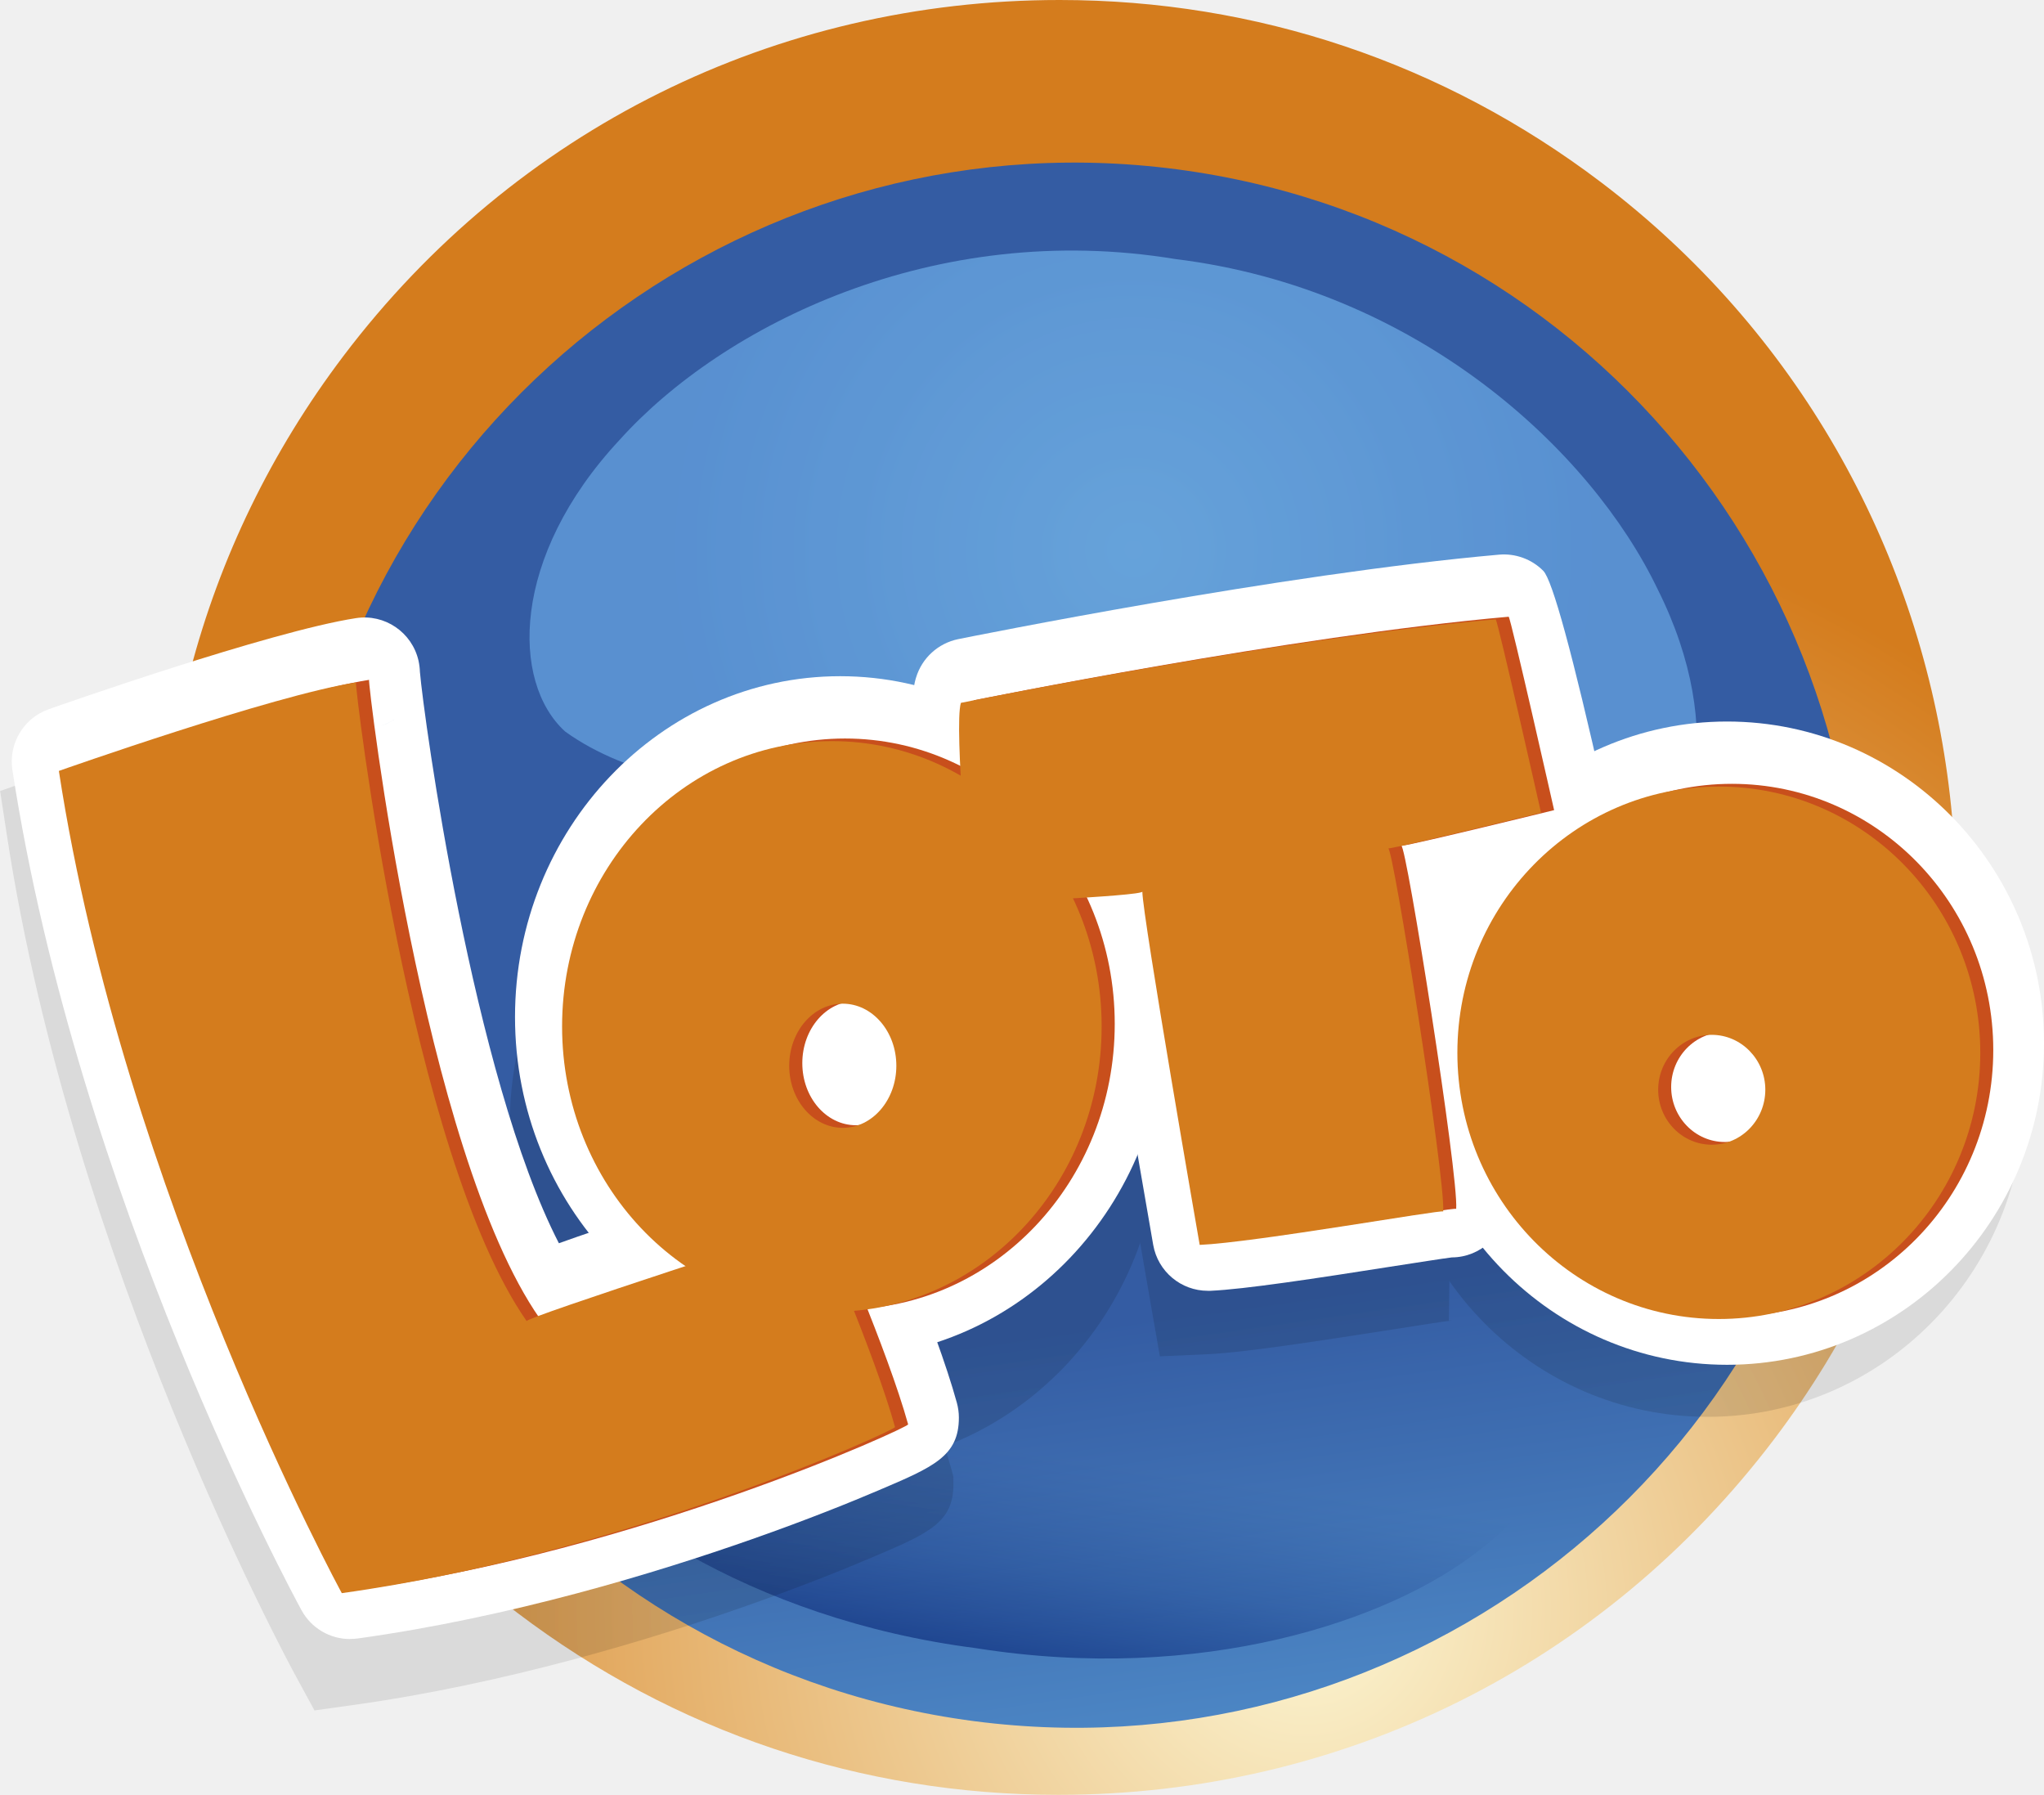
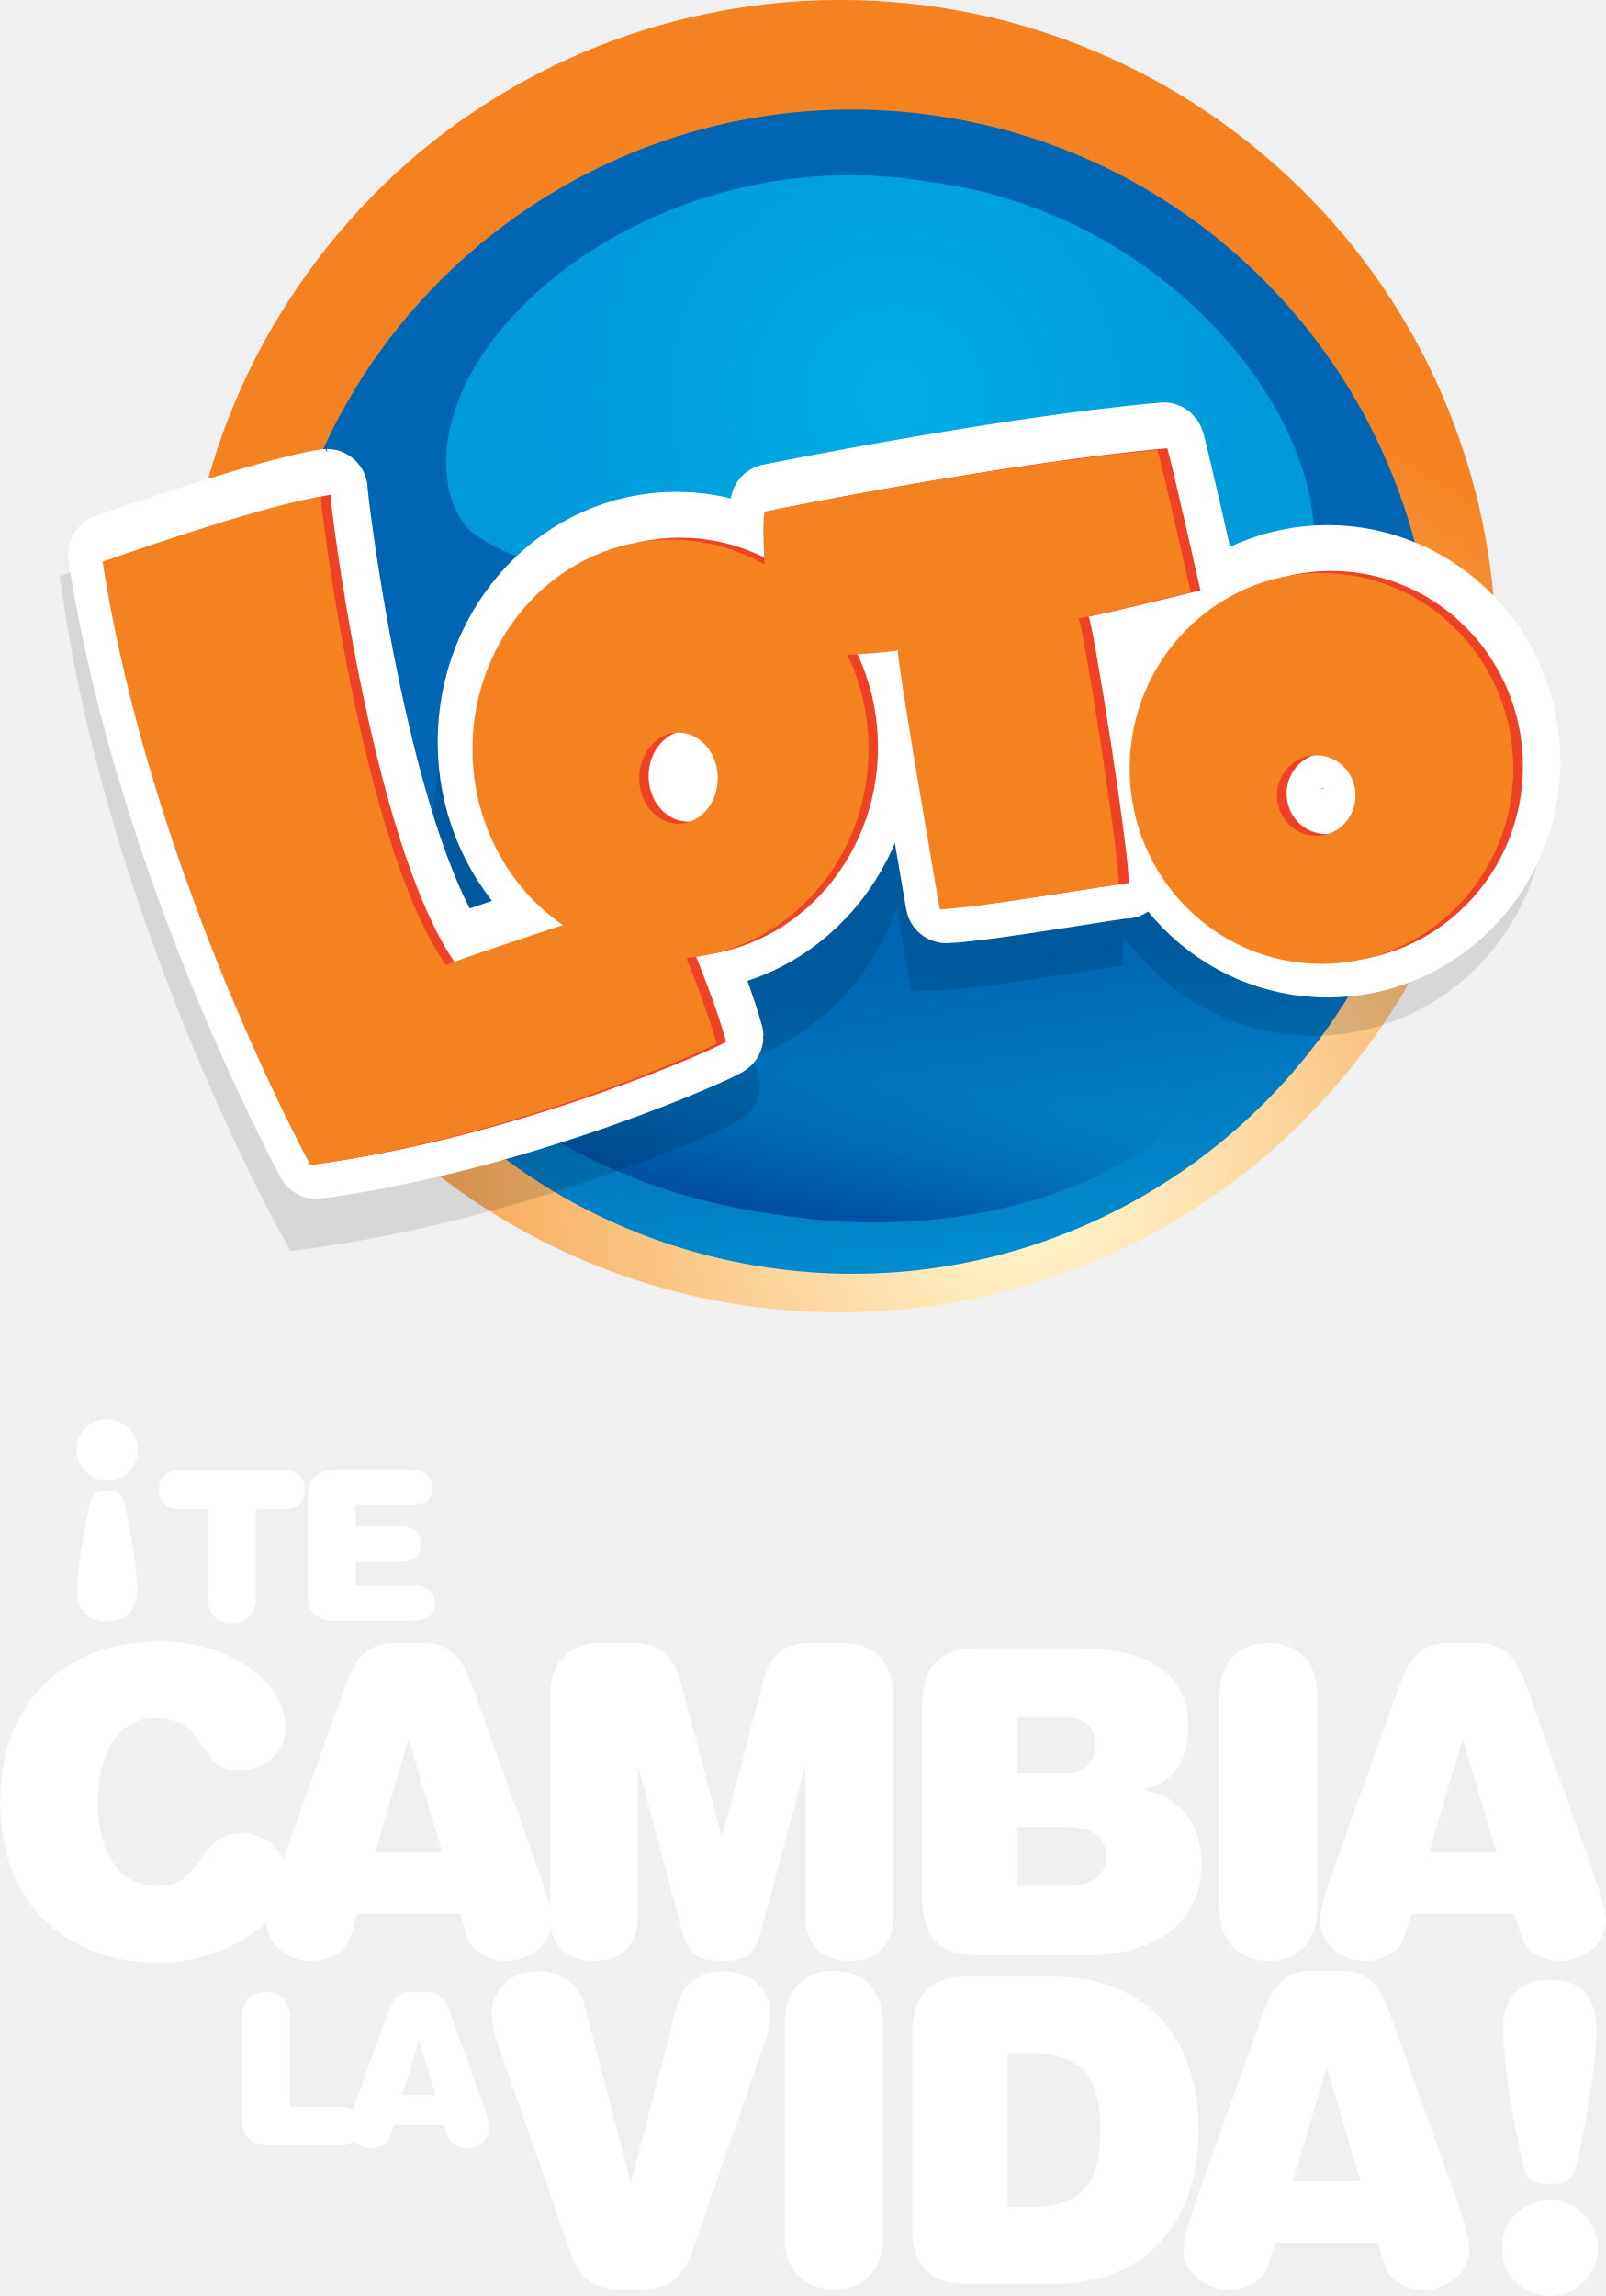
- <svg xmlns="http://www.w3.org/2000/svg" viewBox="0 0 173.24 152.09">
+ <svg xmlns="http://www.w3.org/2000/svg" viewBox="0 0 78.67 112.48">
  <defs>
    <style>
      .cls-1 {
        fill: url(#linear-gradient-2);
      }

-       .cls-2 {
-         fill: url(#radial-gradient-2);
-         mix-blend-mode: screen;
-         opacity: .69;
+       .cls-1, .cls-2 {
+         mix-blend-mode: multiply;
      }

-       .cls-3 {
+       .cls-3, .cls-4 {
        fill: #fff;
      }

-       .cls-4 {
-         fill: #da8f22;
+       .cls-5 {
+         fill: #f7941d;
      }

-       .cls-5 {
+       .cls-6 {
+         fill: #ef4123;
+       }
+ 
+       .cls-7 {
        fill: url(#radial-gradient);
      }

-       .cls-6 {
-         fill: #c4c4c3;
-       }
- 
-       .cls-7 {
+       .cls-8 {
        isolation: isolate;
      }

-       .cls-8 {
-         fill: url(#linear-gradient-3);
+       .cls-9 {
+         fill: #f58220;
      }

-       .cls-8, .cls-9, .cls-10 {
-         mix-blend-mode: multiply;
+       .cls-10 {
+         fill: url(#radial-gradient-2);
+         mix-blend-mode: screen;
+         opacity: .7;
      }

-       .cls-9 {
+       .cls-11 {
        fill: url(#linear-gradient);
      }

-       .cls-11 {
-         fill: #c84f1c;
+       .cls-12 {
+         fill: #bcbec0;
      }

-       .cls-12 {
-         fill: #d47c1d;
+       .cls-4 {
+         stroke: #fff;
+         stroke-linecap: round;
+         stroke-linejoin: round;
+         stroke-width: 3.99px;
      }

-       .cls-10 {
+       .cls-2 {
        opacity: .5;
      }
    </style>
-     <radialGradient id="radial-gradient" cx="110.61" cy="136.33" fx="110.61" fy="136.33" r="95.93" gradientUnits="userSpaceOnUse">
-       <stop offset="0" stop-color="#fcf6d3" />
-       <stop offset="1" stop-color="#d47c1d" />
+     <radialGradient id="radial-gradient" cx="49.99" cy="57.63" fx="49.99" fy="57.63" r="40.56" gradientUnits="userSpaceOnUse">
+       <stop offset="0" stop-color="#fffcd5" />
+       <stop offset="1" stop-color="#f58220" />
    </radialGradient>
-     <linearGradient id="linear-gradient" x1="-731.55" y1="1054.72" x2="-731.55" y2="1084.89" gradientTransform="translate(1283.25 -288.46) rotate(37.12)" gradientUnits="userSpaceOnUse">
+     <linearGradient id="linear-gradient" x1="47.13" y1="71.49" x2="43.71" y2="47.57" gradientUnits="userSpaceOnUse">
+       <stop offset="0" stop-color="#00a5e0" />
+       <stop offset="1" stop-color="#0066b3" />
+     </linearGradient>
+     <radialGradient id="radial-gradient-2" cx="-771.75" cy="401.83" fx="-771.75" fy="401.83" r="16.93" gradientTransform="translate(864.9 -268.5) rotate(8.18)" gradientUnits="userSpaceOnUse">
+       <stop offset="0" stop-color="#00aae9" />
+       <stop offset="1" stop-color="#007ac1" />
+     </radialGradient>
+     <linearGradient id="linear-gradient-2" x1="-771.75" y1="434.07" x2="-771.75" y2="445.58" gradientTransform="translate(864.9 -268.5) rotate(8.18)" gradientUnits="userSpaceOnUse">
      <stop offset=".07" stop-color="#fff" />
-       <stop offset=".15" stop-color="#fdf9f7" />
-       <stop offset=".27" stop-color="#f8ebe3" />
-       <stop offset=".42" stop-color="#f1d4c2" />
-       <stop offset=".59" stop-color="#e6b494" />
-       <stop offset=".77" stop-color="#d98c5a" />
-       <stop offset=".87" stop-color="#d27538" />
-     </linearGradient>
-     <linearGradient id="linear-gradient-2" x1="103.64" y1="167.54" x2="95.69" y2="111.9" gradientUnits="userSpaceOnUse">
-       <stop offset="0" stop-color="#5ba0d9" />
-       <stop offset="1" stop-color="#345ca3" />
-     </linearGradient>
-     <radialGradient id="radial-gradient-2" cx="-52.15" cy="-197.64" fx="-52.15" fy="-197.64" r="39.36" gradientTransform="translate(119.59 249.63) rotate(8.18)" gradientUnits="userSpaceOnUse">
-       <stop offset="0" stop-color="#5ba0de" />
-       <stop offset="1" stop-color="#4275b7" />
-     </radialGradient>
-     <linearGradient id="linear-gradient-3" x1="-52.15" y1="-122.66" x2="-52.15" y2="-95.9" gradientTransform="translate(119.59 249.63) rotate(8.18)" gradientUnits="userSpaceOnUse">
-       <stop offset=".07" stop-color="#fff" />
-       <stop offset=".16" stop-color="#f7f9fb" />
-       <stop offset=".28" stop-color="#e3e9f3" />
-       <stop offset=".44" stop-color="#c2d0e6" />
-       <stop offset=".61" stop-color="#94acd3" />
-       <stop offset=".8" stop-color="#597fbb" />
-       <stop offset=".87" stop-color="#446fb2" />
+       <stop offset=".14" stop-color="#f7fafd" />
+       <stop offset=".24" stop-color="#e3eff7" />
+       <stop offset=".37" stop-color="#c2ddef" />
+       <stop offset=".51" stop-color="#94c3e2" />
+       <stop offset=".66" stop-color="#58a3d3" />
+       <stop offset=".83" stop-color="#127bc0" />
+       <stop offset=".87" stop-color="#0072bc" />
    </linearGradient>
  </defs>
-   <g class="cls-7">
+   <g class="cls-8">
    <g id="Layer_2" data-name="Layer 2">
      <g id="Layer_1-2" data-name="Layer 1">
        <g>
+           <path class="cls-7" d="M66.79,51.55c-10.72,14.16-30.88,16.94-45.04,6.23C7.6,47.06,4.81,26.9,15.53,12.75,26.25-1.41,46.41-4.2,60.57,6.51c14.16,10.72,16.94,30.88,6.23,45.03Z" />
          <g>
+             <path class="cls-11" d="M69.99,37.94c-2.24,15.59-16.69,26.41-32.28,24.17-15.59-2.24-26.41-16.69-24.17-32.28C15.77,14.24,30.23,3.42,45.81,5.66c15.59,2.24,26.41,16.69,24.17,32.28Z" />
+             <path class="cls-10" d="M61.89,31.67c-5.4,1.9-12.97-1.85-19.46-2.13-6.3-1.55-14.62-.09-19.27-3.43-1.97-1.79-1.99-6.37,1.97-10.62,3.76-4.18,11.49-8.04,20.26-6.6,8.83,1.08,15.15,6.96,17.58,12.03,2.6,5.2,1.3,9.58-1.09,10.75Z" />
+             <path class="cls-1" d="M39.33,51.15c4.29.62,8.29.36,11.6-.28,3.31-.58,5.92-1.55,7.44-.84,1.34.53,1.52,3.36-1.92,5.94-3.24,2.55-10.09,4.85-18.31,3.54-8.26-1.06-14.18-5.2-16.58-8.55-2.57-3.44-1.6-6.11-.17-6.24,1.65-.25,3.89,1.41,6.9,2.9,2.99,1.55,6.76,2.93,11.05,3.54Z" />
+           </g>
+           <g>
+             <g class="cls-2">
+               <path class="cls-12" d="M14.23,61.29l-.66-1.21c-.33-.6-8.04-14.87-10.4-30.22l-.25-1.63,1.56-.55c.32-.12,7.94-2.8,11.05-3.28l.88,3.88c.99-.3,1.47-1.25,1.42-2,.1,1.37,1.88,14.54,5,20.6,1.63-.59,4.35-1.46,9-2.96l1.72-.55.72,1.65c.09.2,2.12,4.83,2.88,7.61l.07.26v.27c0,1.39-.91,1.77-2.89,2.61-.95.41-2.52,1.04-4.56,1.76-3.43,1.21-8.67,2.8-14.18,3.57l-1.36.19h0ZM7.38,30.9c2.09,11.56,7.24,22.46,9.05,26.05,6.97-1.16,13.54-3.64,16.36-4.84-.46-1.3-1.03-2.74-1.48-3.82-3.62,1.17-7.87,2.58-8.44,2.83.81-.36,1.39-1.49.93-2.56l-3.24,2.2-.27-.27-.08-.17c-1.85-2.76-3.48-7.55-4.86-14.26-.54-2.67-.92-5.06-1.15-6.6-.04-.24-.06-.45-.09-.66-2.07.55-4.81,1.44-6.73,2.09h0Z" />
+               <path class="cls-12" d="M64.35,50.74c-6.28,0-11.39-5.19-11.39-11.57s5.11-11.57,11.39-11.57,11.4,5.19,11.4,11.57-5.11,11.57-11.4,11.57h0ZM64.35,31.59c-4.08,0-7.41,3.4-7.41,7.58s3.32,7.58,7.41,7.58,7.41-3.4,7.41-7.58-3.32-7.58-7.41-7.58h0ZM64.1,44.47c-2.17,0-3.92-1.78-3.92-3.97s1.76-3.97,3.92-3.97,3.92,1.78,3.92,3.97-1.76,3.97-3.92,3.97h0Z" />
+               <path class="cls-12" d="M44.64,48.55l-.3-1.72c-.66-3.82-1.42-8.24-1.81-10.86-.37.02-.79.05-1.26.08-1.56.09-3.12.15-3.12.15l-1.89.08-.18-1.88c-.64-6.74-.37-7.64-.27-7.97l.34-1.14,1.17-.24c.47-.1,11.62-2.35,19.46-3.04l.93-.08.66.66q.49.49,2.16,7.93l.43,1.91-1.9.46c-.85.21-2.35.57-3.61.87,0,0,0,.01,0,.02.2,1.13.45,2.68.7,4.25.35,2.25.59,4.01.74,5.27h.14l.02,1.79c0,.14,0,.26,0,.35l-1.99-.07-.02,1.91s.06,0,.11,0c-.21.02-1.22.18-2.11.32-2.91.46-5.42.84-6.65.89l-1.75.07h0ZM46.24,33.71c.04.68.87,5.66,1.72,10.59,1.38-.18,3.15-.46,4.47-.66.18-.03.34-.05.49-.08-.4-3.2-1.44-9.77-1.69-10.68.1.38.56,1.14,1.53,1.31l.22-1.28-.78-2.47.42-.21h.29c.45-.09,1.79-.4,3.3-.77-.28-1.25-.56-2.44-.77-3.33-5.71.62-12.72,1.92-15.78,2.5.03.91.12,2.19.22,3.48,1.82-.09,3.5-.2,3.87-.26-.61.11-1.5.79-1.5,1.91h3.99v-.06h0Z" />
+               <path class="cls-12" d="M32.95,52.52c-6.45,0-11.7-5.5-11.7-12.26s5.25-12.26,11.7-12.26,11.7,5.5,11.7,12.26-5.25,12.26-11.7,12.26h0ZM32.95,31.99c-4.25,0-7.71,3.71-7.71,8.27s3.46,8.27,7.71,8.27,7.71-3.71,7.71-8.27-3.46-8.27-7.71-8.27h0ZM33.34,45.9c-2.16,0-3.92-1.89-3.92-4.22s1.76-4.23,3.92-4.23,3.92,1.9,3.92,4.23-1.75,4.22-3.92,4.22h0Z" />
+             </g>
+             <path class="cls-5" d="M7.68,29.2c2.09,11.56,7.24,22.46,9.05,26.05,6.97-1.16,13.53-3.64,16.36-4.85-.45-1.3-1.03-2.74-1.48-3.82-3.62,1.17-7.87,2.58-8.44,2.83.81-.35,1.39-1.49.93-2.56l-3.24,2.2-.27-.27-.07-.17c-1.85-2.76-3.49-7.55-4.86-14.26-.55-2.67-.93-5.06-1.15-6.59-.03-.23-.07-.45-.09-.66-2.07.55-4.81,1.44-6.73,2.09h0Z" />
            <g>
-               <path class="cls-5" d="M89.69,152.09c-16.67,0-32.52-5.33-45.84-15.42-16.19-12.26-26.65-30.09-29.43-50.21-2.78-20.12,2.44-40.12,14.7-56.31C43.63,10.99,65.75,0,89.81,0c16.67,0,32.52,5.33,45.84,15.41,33.43,25.31,40.04,73.1,14.73,106.53-14.51,19.16-36.62,30.15-60.69,30.15Z" />
-               <path class="cls-9" d="M63.68,110.49c9.05,6.86,18.57,11.34,26.97,14.06,8.33,2.87,15.55,3.97,18.12,7.51,2.4,2.92-.79,9.63-11.94,11.19-10.66,1.73-29.31-1.69-46.51-15.12-17.6-12.91-25.95-29.92-27.17-40.66-1.53-11.16,4.06-16.05,7.52-14.53,4.11,1.52,7.13,8.17,12.15,15.41,4.9,7.35,11.79,15.29,20.86,22.15Z" />
+               <path class="cls-4" d="M5.33,27.17s7.74-2.73,10.69-3.18c-.06,0,1.93,16.95,6.14,22.97-.11-.11,10.46-3.53,10.46-3.53,0,0,2.05,4.66,2.79,7.34,0,.11-9.67,4.55-19.9,5.97,0,0-7.85-14.39-10.18-29.57Z" />
+               <path class="cls-4" d="M65.05,27.72c-5.19,0-9.4,4.29-9.4,9.58s4.21,9.57,9.4,9.57,9.41-4.29,9.41-9.57-4.21-9.58-9.41-9.58ZM64.8,40.61c-1.07,0-1.93-.88-1.93-1.98s.86-1.98,1.93-1.98,1.92.88,1.92,1.98-.86,1.98-1.92,1.98Z" />
+               <path class="cls-4" d="M37.78,24.72s11.42-2.32,19.24-3.01c.08.09,1.63,6.96,1.63,6.96,0,0-4.89,1.2-5.5,1.29.17-.09,2.06,11.85,1.98,13.05,0-.09-6.78,1.12-8.76,1.2,0,0-2.06-11.85-2.06-12.71,0,.17-6.18.43-6.18.43,0,0-.6-6.35-.34-7.21Z" />
+               <path class="cls-4" d="M33.14,26.09c-5.36,0-9.7,4.6-9.7,10.26s4.34,10.26,9.7,10.26,9.71-4.6,9.71-10.26-4.34-10.26-9.71-10.26ZM33.53,40c-1.06,0-1.93-1-1.93-2.23s.86-2.23,1.93-2.23,1.93,1,1.93,2.23-.87,2.23-1.93,2.23Z" />
            </g>
            <g>
-               <path class="cls-1" d="M156.78,89.52c-5.21,36.25-38.81,61.41-75.07,56.21-36.25-5.21-61.41-38.82-56.2-75.06C30.72,34.41,64.33,9.25,100.57,14.46c36.25,5.21,61.41,38.82,56.21,75.06Z" />
-               <path class="cls-2" d="M137.95,74.93c-12.56,4.41-30.16-4.3-45.24-4.96-14.66-3.61-34-.21-44.81-7.98-4.59-4.17-4.61-14.81,4.6-24.7,8.74-9.72,26.72-18.7,47.11-15.34,20.52,2.52,35.23,16.19,40.88,27.97,6.06,12.09,3.04,22.29-2.54,25Z" />
-               <path class="cls-8" d="M85.5,120.23c9.97,1.44,19.27.83,26.97-.66,7.69-1.36,13.78-3.6,17.29-1.96,3.12,1.24,3.53,7.81-4.46,13.81-7.54,5.93-23.47,11.28-42.59,8.24-19.2-2.46-32.99-12.09-38.56-19.89-5.97-8.01-3.73-14.2-.39-14.51,3.84-.58,9.04,3.28,16.05,6.75,6.96,3.6,15.72,6.8,25.7,8.23Z" />
+               <path class="cls-6" d="M5.5,27.42s7.73-2.73,10.69-3.18c-.05,0,1.94,16.94,6.14,22.98-.11-.12,10.46-3.53,10.46-3.53,0,0,2.05,4.66,2.79,7.34,0,.11-9.67,4.55-19.9,5.97,0,0-7.85-14.39-10.18-29.57Z" />
+               <path class="cls-6" d="M65.22,27.97c-5.19,0-9.4,4.29-9.4,9.57s4.21,9.57,9.4,9.57,9.4-4.29,9.4-9.57-4.21-9.57-9.4-9.57ZM64.97,40.86c-1.06,0-1.93-.88-1.93-1.98s.87-1.98,1.93-1.98,1.93.88,1.93,1.98-.86,1.98-1.93,1.98Z" />
+               <path class="cls-6" d="M37.95,24.97s11.42-2.32,19.24-3.01c.08.09,1.63,6.96,1.63,6.96,0,0-4.89,1.2-5.49,1.29.17-.08,2.06,11.85,1.97,13.06,0-.09-6.78,1.12-8.76,1.2,0,0-2.06-11.85-2.06-12.71,0,.17-6.18.43-6.18.43,0,0-.6-6.36-.34-7.22Z" />
+               <path class="cls-6" d="M33.32,26.34c-5.36,0-9.71,4.59-9.71,10.26s4.34,10.26,9.71,10.26,9.7-4.59,9.7-10.26-4.34-10.26-9.7-10.26ZM33.71,40.25c-1.07,0-1.93-1-1.93-2.23s.86-2.23,1.93-2.23,1.93,1,1.93,2.23-.86,2.23-1.93,2.23Z" />
+             </g>
+             <g>
+               <path class="cls-9" d="M5.03,27.51s7.73-2.73,10.69-3.18c-.06,0,1.93,16.94,6.14,22.97-.12-.11,10.46-3.53,10.46-3.53,0,0,2.05,4.66,2.79,7.34,0,.11-9.67,4.55-19.9,5.97,0,0-7.85-14.39-10.18-29.57Z" />
+               <path class="cls-9" d="M64.75,28.07c-5.19,0-9.4,4.29-9.4,9.58s4.21,9.57,9.4,9.57,9.4-4.29,9.4-9.57-4.21-9.58-9.4-9.58ZM64.5,40.95c-1.07,0-1.93-.89-1.93-1.98s.86-1.97,1.93-1.97,1.92.89,1.92,1.97-.86,1.98-1.92,1.98Z" />
+               <path class="cls-9" d="M37.48,25.06s11.42-2.32,19.23-3.01c.09.09,1.63,6.96,1.63,6.96,0,0-4.89,1.2-5.5,1.29.17-.09,2.06,11.85,1.97,13.05,0-.08-6.78,1.12-8.76,1.2,0,0-2.06-11.85-2.06-12.71,0,.17-6.18.43-6.18.43,0,0-.6-6.36-.34-7.22Z" />
+               <path class="cls-9" d="M32.85,26.43c-5.36,0-9.7,4.6-9.7,10.27s4.34,10.26,9.7,10.26,9.71-4.59,9.71-10.26-4.35-10.27-9.71-10.27ZM33.24,40.35c-1.07,0-1.92-1-1.92-2.23s.86-2.23,1.92-2.23,1.93,1,1.93,2.23-.86,2.23-1.93,2.23Z" />
            </g>
          </g>
+         </g>
+         <g>
          <g>
-             <g class="cls-10">
-               <path class="cls-6" d="M26.65,144.93l-1.55-2.85c-.77-1.41-18.95-35.03-24.5-71.2l-.59-3.85,3.67-1.3c.76-.27,18.72-6.59,26.04-7.71l2.06,9.14c2.34-.7,3.47-2.95,3.34-4.71.23,3.22,4.42,34.26,11.78,48.53,3.83-1.38,10.25-3.45,21.2-6.98l4.04-1.3,1.71,3.89c.2.46,4.98,11.37,6.79,17.92l.17.62v.64c0,3.27-2.13,4.17-6.8,6.16-2.25.96-5.94,2.46-10.75,4.15-8.08,2.84-20.43,6.61-33.4,8.41l-3.22.45h0ZM10.52,73.31c4.92,27.25,17.05,52.92,21.31,61.37,16.42-2.73,31.88-8.58,38.54-11.41-1.07-3.06-2.43-6.45-3.48-8.99-8.52,2.77-18.55,6.08-19.89,6.67,1.91-.84,3.27-3.52,2.19-6.02l-7.63,5.18-.63-.63-.18-.41c-4.37-6.49-8.22-17.79-11.45-33.6-1.28-6.29-2.18-11.92-2.71-15.54-.08-.55-.15-1.07-.22-1.54-4.87,1.3-11.32,3.39-15.85,4.93h0Z" />
-               <path class="cls-6" d="M144.74,120.06c-14.81,0-26.85-12.23-26.85-27.26s12.05-27.26,26.85-27.26,26.86,12.23,26.86,27.26-12.05,27.26-26.86,27.26h0ZM144.74,74.94c-9.63,0-17.46,8.01-17.46,17.86s7.83,17.86,17.46,17.86,17.46-8.01,17.46-17.86-7.83-17.86-17.46-17.86h0ZM144.14,105.29c-5.09,0-9.24-4.2-9.24-9.35s4.14-9.35,9.24-9.35,9.24,4.2,9.24,9.35-4.14,9.35-9.24,9.35h0Z" />
-               <path class="cls-6" d="M98.3,114.9l-.71-4.06c-1.57-9-3.34-19.42-4.27-25.58-.88.06-1.87.12-2.98.18-3.67.21-7.35.36-7.35.36l-4.45.19-.42-4.43c-1.5-15.88-.87-18-.63-18.79l.81-2.69,2.76-.56c1.11-.23,27.38-5.54,45.85-7.16l2.18-.19,1.55,1.55q1.16,1.16,5.1,18.67l1.01,4.49-4.47,1.1c-1.99.49-5.54,1.35-8.51,2.05,0,.01,0,.03.01.04.47,2.67,1.07,6.31,1.64,10.01.82,5.3,1.4,9.45,1.75,12.42h.33l.05,4.23c0,.33,0,.61,0,.82l-4.69-.17-.06,4.52c.07,0,.15,0,.26,0-.49.04-2.87.42-4.97.75-6.86,1.07-12.77,1.97-15.67,2.1l-4.12.18h0ZM102.06,79.94c.1,1.6,2.05,13.34,4.04,24.96,3.24-.42,7.41-1.08,10.54-1.57.42-.07.8-.13,1.16-.18-.94-7.55-3.4-23.03-4-25.17.26.89,1.33,2.68,3.62,3.08l.52-3.01-1.83-5.82.99-.49h.69c1.06-.21,4.21-.96,7.76-1.81-.67-2.94-1.32-5.74-1.81-7.84-13.45,1.47-29.98,4.51-37.18,5.9.08,2.15.28,5.15.52,8.21,4.28-.21,8.23-.47,9.1-.62-1.42.25-3.52,1.86-3.52,4.51h9.4v-.14h0Z" />
-               <path class="cls-6" d="M70.76,124.25c-15.2,0-27.56-12.95-27.56-28.87s12.36-28.88,27.56-28.88,27.56,12.95,27.56,28.88-12.36,28.87-27.56,28.87h0ZM70.76,75.9c-10.02,0-18.16,8.74-18.16,19.48s8.15,19.48,18.16,19.48,18.17-8.74,18.17-19.48-8.15-19.48-18.17-19.48h0ZM71.69,108.67c-5.09,0-9.24-4.46-9.24-9.95s4.15-9.96,9.24-9.96,9.24,4.47,9.24,9.96-4.15,9.95-9.24,9.95h0Z" />
-             </g>
-             <path class="cls-4" d="M11.22,69.32c4.92,27.24,17.06,52.92,21.31,61.37,16.42-2.73,31.89-8.58,38.55-11.41-1.07-3.06-2.43-6.45-3.49-8.99-8.51,2.77-18.54,6.08-19.89,6.68,1.91-.84,3.27-3.52,2.19-6.03l-7.63,5.19-.64-.64-.18-.41c-4.37-6.49-8.22-17.79-11.45-33.6-1.28-6.29-2.18-11.92-2.71-15.54-.08-.56-.16-1.07-.23-1.55-4.88,1.3-11.33,3.39-15.86,4.93h0Z" />
-             <g>
-               <g>
-                 <path class="cls-3" d="M5.68,64.53s18.22-6.43,25.19-7.5c-.13,0,4.56,39.93,14.47,54.12-.27-.27,24.65-8.31,24.65-8.31,0,0,4.83,10.99,6.57,17.28,0,.27-22.77,10.72-46.89,14.07,0,0-18.49-33.9-23.99-69.67Z" />
-                 <path class="cls-3" d="M29.67,138.89c-1.7,0-3.29-.92-4.12-2.45-.77-1.41-18.95-35.04-24.5-71.2-.34-2.23.95-4.39,3.08-5.14.76-.27,18.72-6.59,26.04-7.72,2.44-.38,4.75,1.2,5.3,3.6.07.32.11.64.12.95.32,3.8,4.51,34.32,11.78,48.42,3.83-1.38,10.25-3.45,21.2-6.98,2.3-.74,4.77.38,5.74,2.58.2.46,4.99,11.38,6.79,17.92.11.41.17.83.17,1.25,0,3.27-2.13,4.18-6.79,6.16-2.25.96-5.94,2.46-10.75,4.15-8.08,2.84-20.43,6.61-33.4,8.41-.22.03-.43.04-.65.04ZM10.97,67.67c4.91,27.2,17.06,52.92,21.32,61.37,16.42-2.73,31.89-8.58,38.54-11.42-1.07-3.06-2.43-6.45-3.49-8.99-8.16,2.65-17.72,5.81-19.68,6.59-1.82,1.04-4.13.75-5.64-.74-.2-.2-.38-.42-.55-.65h0c-4.48-6.42-8.43-17.86-11.73-34.01-1.28-6.29-2.18-11.92-2.71-15.54-.08-.55-.16-1.07-.22-1.55-4.87,1.3-11.33,3.4-15.86,4.93ZM48.8,114.32c-.22.24-.46.45-.73.65.26-.18.51-.4.73-.65ZM49.66,109.3c.14.32.24.65.3.99-.06-.33-.16-.66-.3-.99ZM33.48,60.93c-.37.25-.79.45-1.24.59.46-.14.87-.34,1.24-.59ZM35.57,57.11c0,.28-.03.55-.09.82.06-.28.09-.55.09-.82Z" />
-               </g>
-               <g>
-                 <path class="cls-3" d="M146.38,65.83c-12.24,0-22.15,10.1-22.15,22.56s9.92,22.56,22.15,22.56,22.16-10.1,22.16-22.56-9.92-22.56-22.16-22.56ZM145.78,96.19c-2.51,0-4.54-2.08-4.54-4.66s2.03-4.65,4.54-4.65,4.54,2.08,4.54,4.65-2.04,4.66-4.54,4.66Z" />
-                 <path class="cls-3" d="M146.38,115.65c-14.81,0-26.85-12.23-26.85-27.25s12.05-27.26,26.85-27.26,26.86,12.23,26.86,27.26-12.05,27.25-26.86,27.25ZM146.38,70.53c-9.63,0-17.46,8.02-17.46,17.87s7.83,17.86,17.46,17.86,17.46-8.01,17.46-17.86-7.83-17.87-17.46-17.87ZM145.78,100.88c-5.09,0-9.24-4.2-9.24-9.35s4.14-9.35,9.24-9.35,9.24,4.2,9.24,9.35-4.14,9.35-9.24,9.35Z" />
-               </g>
-               <g>
-                 <path class="cls-3" d="M82.14,58.75s26.91-5.46,45.32-7.08c.2.2,3.85,16.39,3.85,16.39,0,0-11.53,2.83-12.95,3.03.41-.2,4.86,27.92,4.66,30.75,0-.2-15.98,2.63-20.64,2.83,0,0-4.86-27.92-4.86-29.95,0,.41-14.57,1.01-14.57,1.01,0,0-1.41-14.97-.81-16.99Z" />
-                 <path class="cls-3" d="M102.37,109.38c-2.27,0-4.23-1.63-4.63-3.89-1.57-9-3.34-19.42-4.27-25.58-.94.06-1.96.12-2.98.18-3.67.2-7.35.36-7.35.36-2.5.1-4.64-1.76-4.87-4.25-1.5-15.88-.87-17.99-.63-18.78.5-1.66,1.87-2.91,3.57-3.26,1.11-.22,27.39-5.53,45.85-7.16,1.38-.12,2.76.38,3.74,1.37q1.16,1.16,5.1,18.67c.56,2.5-.98,4.98-3.46,5.59-1.99.49-5.53,1.35-8.51,2.05,0,.01,0,.03,0,.04.47,2.66,1.07,6.31,1.64,10.01,1.53,9.91,2.25,15.78,2.13,17.46-.18,2.46-2.21,4.35-4.65,4.36-.74.09-2.87.43-4.77.72-6.87,1.08-12.79,1.98-15.69,2.11-.07,0-.14,0-.21,0ZM102.21,74.63c.13,1.72,2.05,13.39,4.04,24.94,3.25-.43,7.43-1.08,10.56-1.57.41-.06.8-.12,1.15-.18-.91-7.23-3.25-22.05-3.95-24.92-.05-.13-.1-.27-.15-.41-.68-2.21.34-4.58,2.41-5.6.44-.22.92-.37,1.41-.44h0c.67-.11,4.11-.91,8.01-1.85-.67-2.94-1.32-5.74-1.81-7.84-13.45,1.47-29.97,4.51-37.18,5.9.08,2.15.28,5.15.52,8.21,3.92-.2,7.56-.42,8.82-.58.46-.15.95-.23,1.46-.23,2.56,0,4.64,2.04,4.7,4.59ZM115.29,74.65c.49.43,1.12.8,1.9,1-.71-.18-1.36-.52-1.9-1ZM93.2,72.88c-.24.54-.38,1.16-.38,1.86,0-.66.14-1.29.38-1.86Z" />
-               </g>
-               <g>
-                 <path class="cls-3" d="M71.21,61.99c-12.63,0-22.86,10.83-22.86,24.18s10.24,24.18,22.86,24.18,22.86-10.82,22.86-24.18-10.23-24.18-22.86-24.18ZM72.13,94.77c-2.51,0-4.54-2.35-4.54-5.26s2.03-5.26,4.54-5.26,4.54,2.36,4.54,5.26-2.03,5.26-4.54,5.26Z" />
-                 <path class="cls-3" d="M71.21,115.05c-15.2,0-27.56-12.95-27.56-28.87s12.36-28.88,27.56-28.88,27.56,12.95,27.56,28.88-12.36,28.87-27.56,28.87ZM71.21,66.69c-10.02,0-18.17,8.74-18.17,19.48s8.15,19.48,18.17,19.48,18.16-8.74,18.16-19.48-8.15-19.48-18.16-19.48ZM72.13,99.47c-5.09,0-9.24-4.47-9.24-9.96s4.14-9.96,9.24-9.96,9.24,4.47,9.24,9.96-4.14,9.96-9.24,9.96Z" />
-               </g>
-             </g>
-             <g>
-               <path class="cls-11" d="M6.09,65.11s18.22-6.43,25.19-7.5c-.14,0,4.55,39.92,14.47,54.12-.28-.27,24.65-8.31,24.65-8.31,0,0,4.82,10.98,6.57,17.28,0,.27-22.78,10.72-46.89,14.07,0,0-18.49-33.89-23.98-69.67Z" />
-               <path class="cls-11" d="M146.79,66.42c-12.24,0-22.16,10.1-22.16,22.56s9.92,22.56,22.16,22.56,22.15-10.1,22.15-22.56-9.92-22.56-22.15-22.56ZM146.18,96.77c-2.5,0-4.54-2.09-4.54-4.66s2.03-4.65,4.54-4.65,4.55,2.09,4.55,4.65-2.03,4.66-4.55,4.66Z" />
-               <path class="cls-11" d="M82.55,59.34s26.91-5.46,45.32-7.08c.2.21,3.85,16.39,3.85,16.39,0,0-11.53,2.83-12.95,3.03.41-.2,4.86,27.92,4.65,30.76,0-.2-15.98,2.63-20.64,2.83,0,0-4.86-27.92-4.86-29.94,0,.4-14.57,1.01-14.57,1.01,0,0-1.41-14.97-.81-16.99Z" />
-               <path class="cls-11" d="M71.62,62.58c-12.63,0-22.87,10.82-22.87,24.18s10.24,24.18,22.87,24.18,22.86-10.83,22.86-24.18-10.24-24.18-22.86-24.18ZM72.54,95.35c-2.51,0-4.54-2.35-4.54-5.26s2.03-5.26,4.54-5.26,4.54,2.36,4.54,5.26-2.04,5.26-4.54,5.26Z" />
-             </g>
-             <g>
-               <path class="cls-12" d="M4.98,65.33s18.21-6.43,25.19-7.5c-.14,0,4.55,39.92,14.47,54.12-.27-.27,24.65-8.31,24.65-8.31,0,0,4.82,10.99,6.57,17.29,0,.27-22.78,10.71-46.89,14.07,0,0-18.49-33.9-23.98-69.67Z" />
-               <path class="cls-12" d="M145.68,66.65c-12.24,0-22.16,10.1-22.16,22.56s9.92,22.56,22.16,22.56,22.16-10.1,22.16-22.56-9.92-22.56-22.16-22.56ZM145.08,97c-2.51,0-4.54-2.09-4.54-4.66s2.04-4.65,4.54-4.65,4.54,2.09,4.54,4.65-2.03,4.66-4.54,4.66Z" />
-               <path class="cls-12" d="M81.44,59.56s26.91-5.46,45.33-7.08c.2.21,3.84,16.39,3.84,16.39,0,0-11.53,2.83-12.95,3.03.4-.2,4.85,27.92,4.66,30.76,0-.2-15.99,2.63-20.64,2.83,0,0-4.86-27.92-4.86-29.94,0,.4-14.57,1.01-14.57,1.01,0,0-1.42-14.97-.81-17Z" />
-               <path class="cls-12" d="M70.51,62.8c-12.63,0-22.87,10.83-22.87,24.18s10.24,24.18,22.87,24.18,22.86-10.82,22.86-24.18-10.24-24.18-22.86-24.18ZM71.43,95.57c-2.51,0-4.54-2.36-4.54-5.26s2.03-5.26,4.54-5.26,4.54,2.36,4.54,5.26-2.03,5.26-4.54,5.26Z" />
-             </g>
+             <path class="cls-3" d="M8.75,73.93c-.67,0-.96-.39-.96-.95s.3-.95,1.04-.95h5.05c.75,0,1.05.39,1.05.95s-.3.95-.96.95h-1.43v4.34c0,.79-.45,1.27-1.18,1.27s-1.18-.48-1.18-1.27v-4.34h-1.42Z" />
+             <path class="cls-3" d="M15.08,73.43c0-.98.43-1.41,1.34-1.41h3.75c.71,0,1.03.35,1.03.86s-.32.86-1.03.86h-2.74v1.04h2.19c.71,0,1.02.35,1.02.86s-.32.86-1.02.86h-2.19v1.18h2.85c.71,0,1.02.35,1.02.86s-.32.86-1.02.86h-3.87c-.91,0-1.34-.42-1.34-1.4v-4.57Z" />
+             <path class="cls-3" d="M7.77,80.4c3.55,0,6.22,2.06,6.22,4.24,0,1.19-.92,2.07-2.28,2.07-.9,0-1.19-.19-1.84-1.25-.63-1.02-1.31-1.29-2.36-1.29-1.5,0-2.71,1.46-2.71,4.11,0,2.44.96,4.11,2.97,4.11.88,0,1.32-.25,2.28-1.59.46-.65,1.04-1,1.75-1,1.25,0,2.24.86,2.24,2.11,0,2.63-3.59,4.24-6.26,4.24-4.03,0-7.77-2.42-7.77-7.87s3.78-7.87,7.77-7.87Z" />
+             <path class="cls-3" d="M17.5,93.76l-.33,1.11c-.25.85-1.19,1.19-1.94,1.19-1.09,0-2.19-.81-2.19-1.94,0-.69.4-1.8.75-2.8l3.19-8.89c.46-1.25,1.09-1.94,2.3-1.94h1.5c1.21,0,1.84.69,2.3,1.94l3.19,8.89c.36,1,.75,2.11.75,2.8,0,1.13-1.11,1.94-2.19,1.94-.75,0-1.69-.34-1.94-1.19l-.33-1.11h-5.05ZM20.04,85.26h-.04l-1.63,5.49h3.3l-1.63-5.49Z" />
+             <path class="cls-3" d="M37.35,82.48c.4-1.48,1.03-2,2.55-2h1.36c1.65,0,2.51,1.06,2.51,2.61v10.82c0,1.44-.86,2.15-2.15,2.15s-2.15-.71-2.15-2.15v-7.31h-.04l-2.17,8.12c-.27,1.03-.75,1.34-1.9,1.34s-1.63-.31-1.9-1.34l-2.17-8.12h-.04v7.31c0,1.44-.86,2.15-2.15,2.15s-2.15-.71-2.15-2.15v-10.82c0-1.54.86-2.61,2.51-2.61h1.36c1.52,0,2.15.52,2.55,2l1.98,7.45h.04l1.98-7.45Z" />
+             <path class="cls-3" d="M45.18,83.61c0-2,.88-2.86,2.73-2.86h4.99c4.05,0,5.32,1.8,5.32,3.8,0,1.57-.54,2.69-2.13,3.11v.04c1.84.33,2.78,1.79,2.78,3.65,0,2.46-1.8,4.43-5.64,4.43h-5.32c-1.86,0-2.73-.85-2.73-2.86v-9.31ZM52.21,86.87c.94,0,1.46-.67,1.46-1.36,0-.84-.44-1.38-1.46-1.38h-2.36v2.74h2.36ZM52.26,92.4c1.17,0,1.94-.48,1.94-1.46s-.77-1.44-1.94-1.44h-2.4v2.9h2.4Z" />
+             <path class="cls-3" d="M59.75,83.07c0-1.61.92-2.59,2.4-2.59s2.4.98,2.4,2.59v10.4c0,1.61-.92,2.59-2.4,2.59s-2.4-.98-2.4-2.59v-10.4Z" />
+             <path class="cls-3" d="M69.15,93.76l-.34,1.11c-.25.85-1.19,1.19-1.94,1.19-1.09,0-2.19-.81-2.19-1.94,0-.69.4-1.8.75-2.8l3.2-8.89c.46-1.25,1.08-1.94,2.3-1.94h1.5c1.21,0,1.84.69,2.3,1.94l3.19,8.89c.35,1,.75,2.11.75,2.8,0,1.13-1.11,1.94-2.19,1.94-.75,0-1.69-.34-1.94-1.19l-.34-1.11h-5.05ZM71.69,85.26h-.04l-1.63,5.49h3.3l-1.63-5.49Z" />
+             <path class="cls-3" d="M16.68,103.2c.61,0,1.01.35,1.01.95s-.41.95-1.01.95h-3.49c-.91,0-1.34-.42-1.34-1.4v-4.84c0-.79.45-1.27,1.18-1.27s1.18.48,1.18,1.27v4.34h2.47Z" />
+             <path class="cls-3" d="M19.29,104.11l-.16.54c-.12.42-.59.58-.96.58-.53,0-1.08-.4-1.08-.95,0-.34.19-.88.37-1.38l1.57-4.37c.23-.61.53-.95,1.13-.95h.74c.6,0,.9.34,1.13.95l1.57,4.37c.17.49.37,1.04.37,1.38,0,.55-.54.95-1.08.95-.37,0-.83-.16-.95-.58l-.16-.54h-2.49ZM20.54,99.94h-.02l-.8,2.7h1.62l-.8-2.7Z" />
+             <path class="cls-3" d="M33.2,98.21c.32-1.24,1.38-1.65,2.26-1.65,1.19,0,2.28.84,2.28,2.03,0,.52-.08.88-.31,1.57l-3.49,10.07c-.57,1.65-1.34,1.95-3.02,1.95s-2.45-.29-3.01-1.95l-3.5-10.07c-.23-.69-.32-1.05-.32-1.57,0-1.19,1.09-2.03,2.28-2.03.88,0,1.95.42,2.26,1.65l2.26,8.66h.04l2.26-8.66Z" />
+             <path class="cls-3" d="M38.45,99.15c0-1.61.92-2.6,2.41-2.6s2.41.98,2.41,2.6v10.42c0,1.61-.92,2.59-2.41,2.59s-2.41-.98-2.41-2.59v-10.42Z" />
+             <path class="cls-3" d="M44.69,99.7c0-2.01.88-2.87,2.74-2.87h4.08c5,0,7.22,3.35,7.22,7.53s-2.22,7.53-7.22,7.53h-4.08c-1.86,0-2.74-.86-2.74-2.87v-9.33ZM50.44,108.13c2.78,0,3.47-1.38,3.47-3.77s-.69-3.77-3.47-3.77h-1.07v7.53h1.07Z" />
+             <path class="cls-3" d="M62.47,109.87l-.33,1.11c-.25.86-1.19,1.19-1.95,1.19-1.09,0-2.2-.82-2.2-1.95,0-.69.4-1.8.75-2.8l3.2-8.92c.46-1.26,1.09-1.95,2.3-1.95h1.51c1.21,0,1.84.69,2.3,1.95l3.2,8.92c.36,1.01.75,2.12.75,2.8,0,1.13-1.11,1.95-2.2,1.95-.76,0-1.7-.33-1.95-1.19l-.34-1.11h-5.07ZM65.02,101.35h-.04l-1.63,5.51h3.31l-1.63-5.51Z" />
          </g>
+           <path class="cls-3" d="M5.25,72.53c-.83,0-1.5-.67-1.5-1.5s.67-1.5,1.5-1.5,1.5.67,1.5,1.5-.67,1.5-1.5,1.5ZM5.25,79.43c-1.05,0-1.46-.6-1.46-1.57s.23-2.43.6-4.14c.11-.48.29-.69.86-.69s.75.21.86.69c.38,1.72.6,3.18.6,4.14s-.41,1.57-1.46,1.57Z" />
+           <path class="cls-3" d="M75.94,107.78c1.3,0,2.35,1.05,2.35,2.35s-1.05,2.35-2.35,2.35-2.35-1.05-2.35-2.35,1.05-2.35,2.35-2.35ZM75.94,96.99c1.63,0,2.28.94,2.28,2.45s-.36,3.79-.94,6.47c-.17.76-.46,1.09-1.34,1.09s-1.18-.33-1.34-1.09c-.59-2.68-.94-4.97-.94-6.47s.65-2.45,2.29-2.45Z" />
        </g>
      </g>
    </g>
  </g>
</svg>
